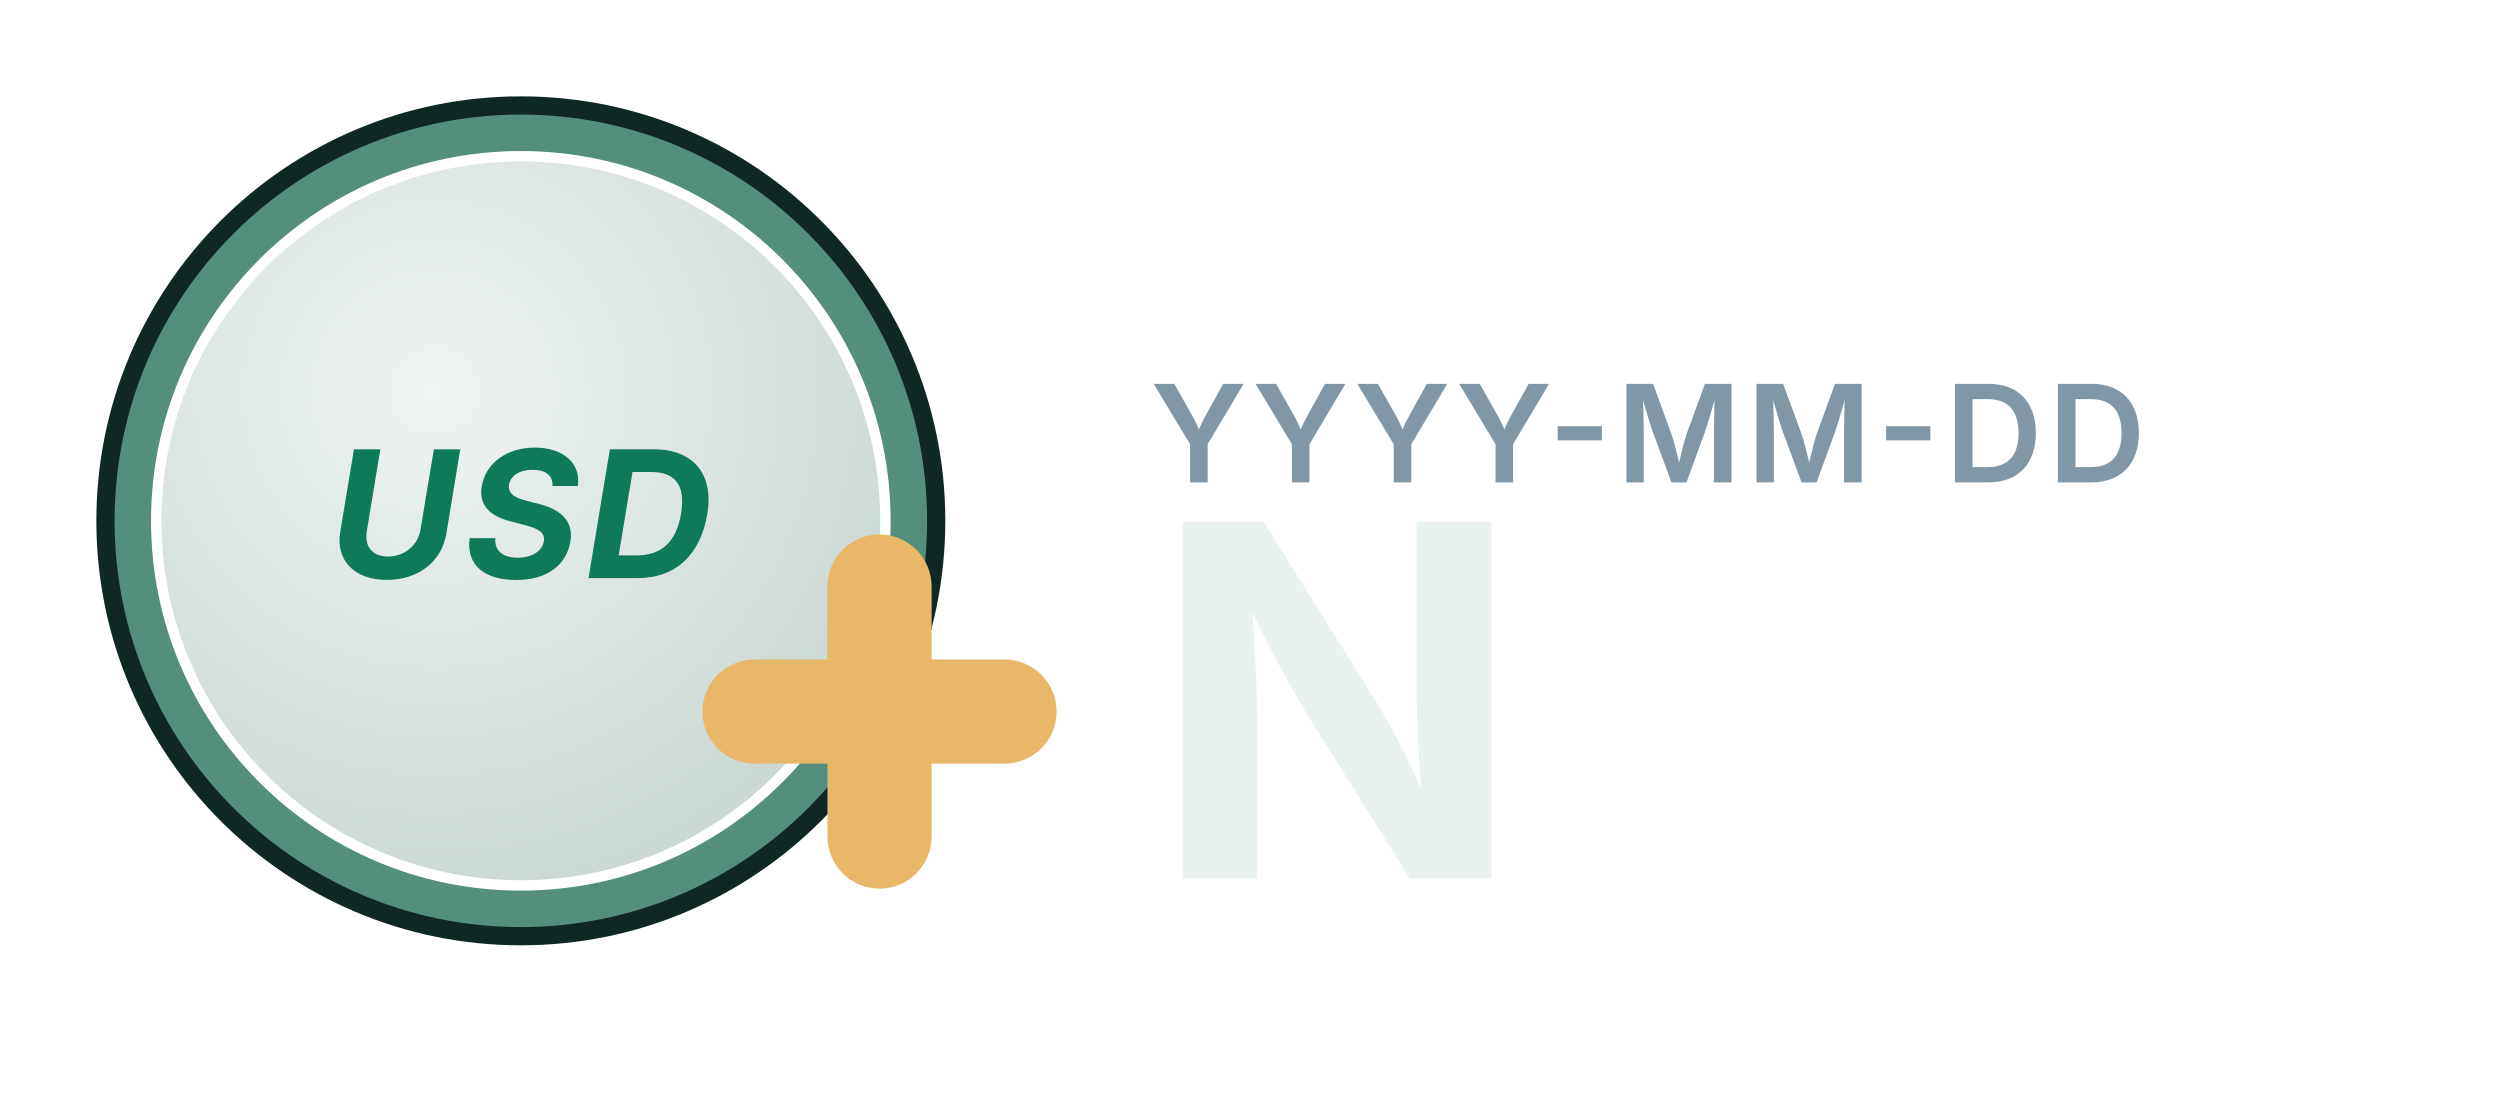
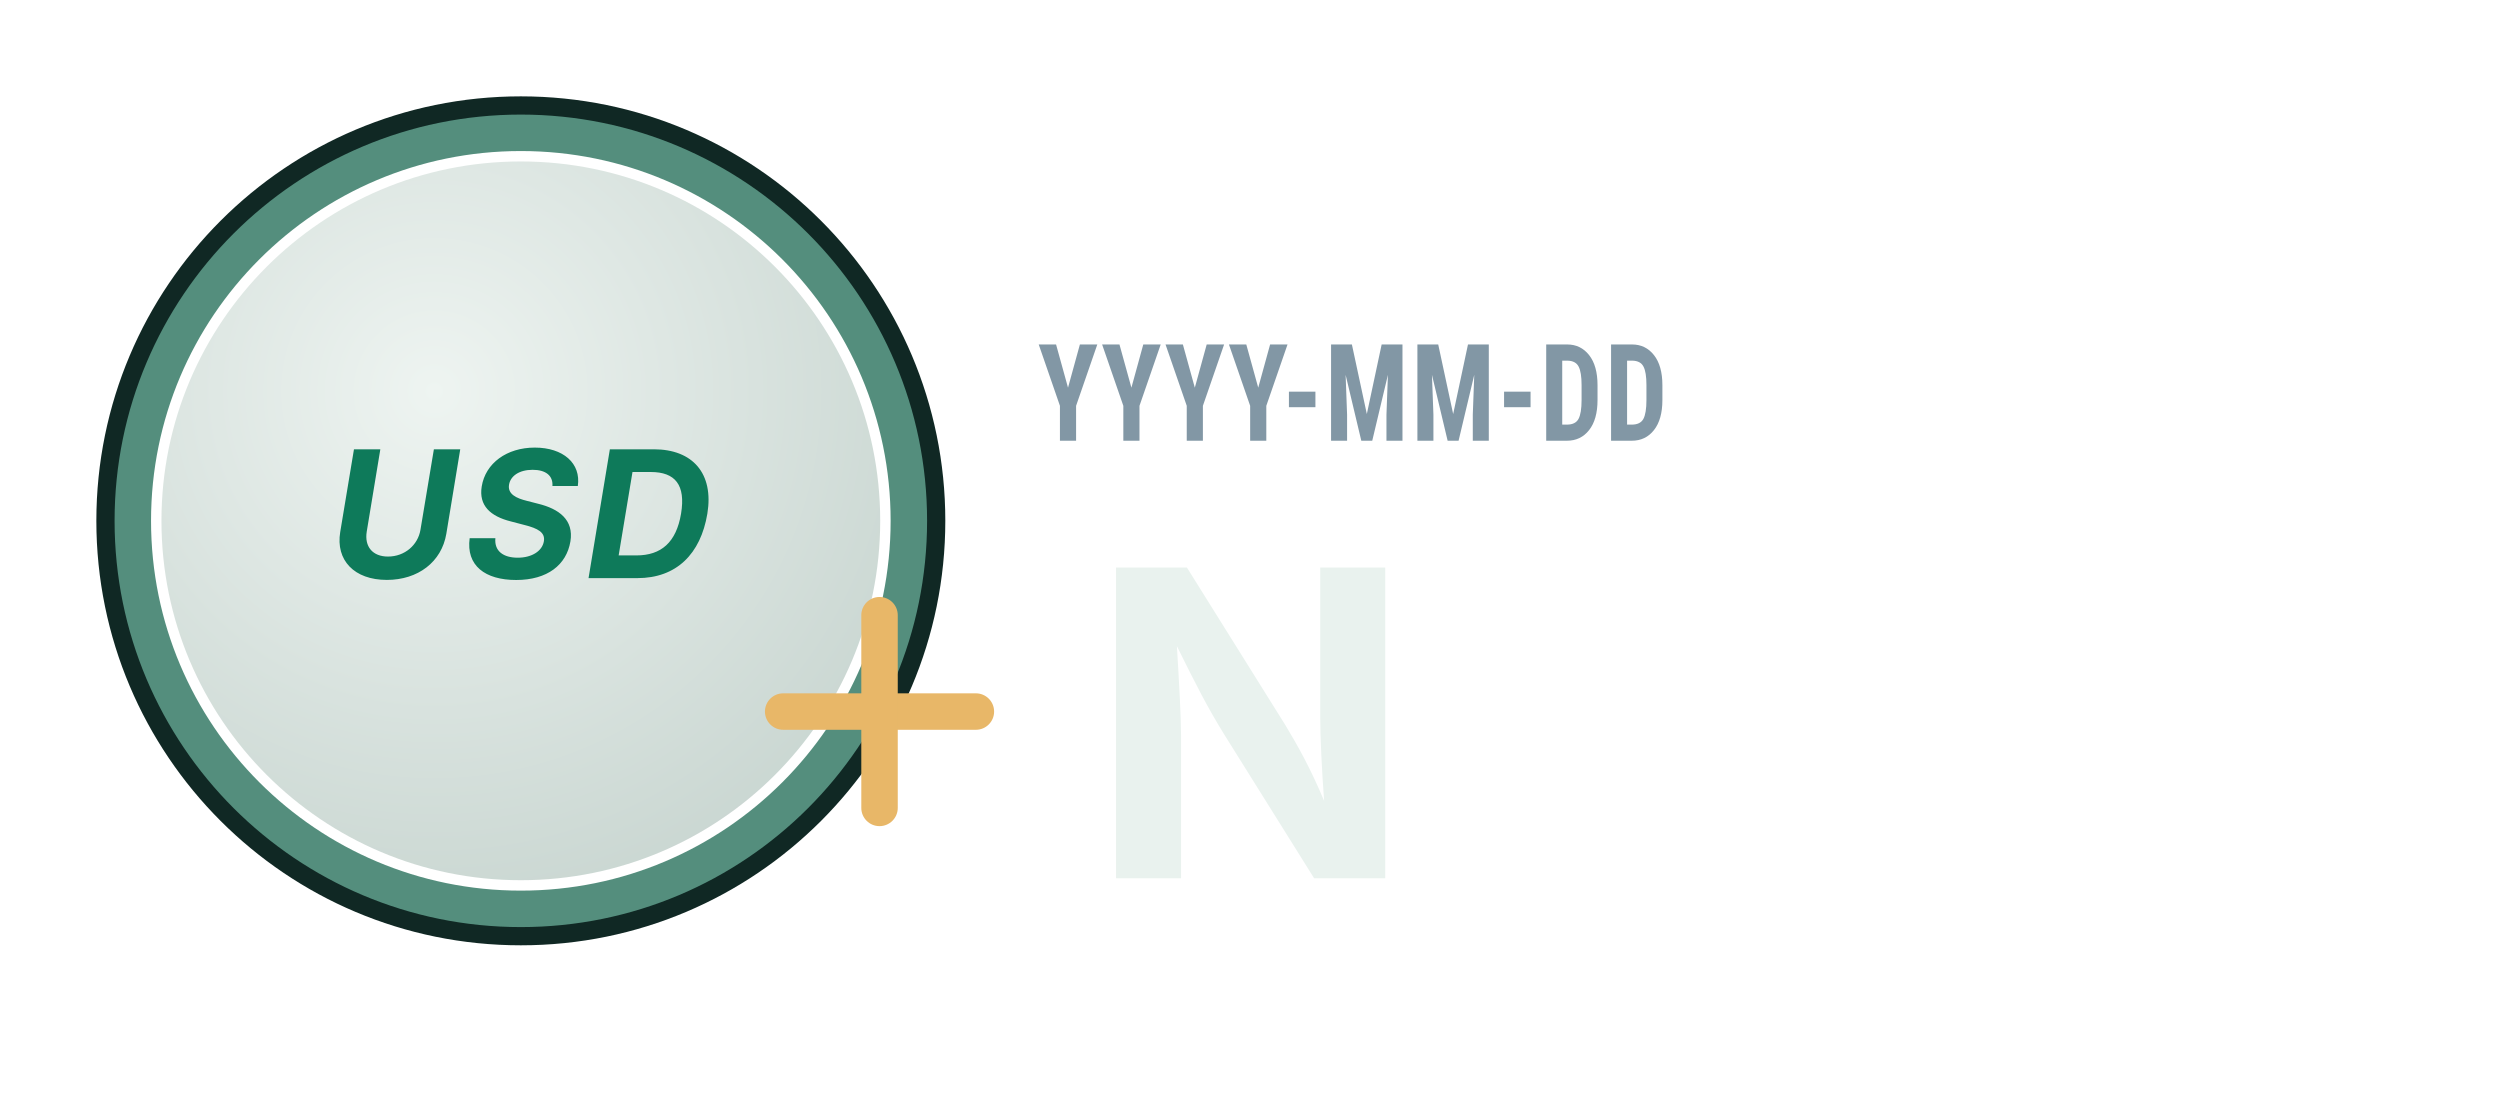
<svg xmlns="http://www.w3.org/2000/svg" viewBox="0 0 480 210">
  <defs>
    <radialGradient id="panel-template" cx="38%" cy="32%" r="75%">
      <stop offset="0%" stop-color="#eef4f1" />
      <stop offset="100%" stop-color="#c9d6d1" />
    </radialGradient>
  </defs>
  <g font-family="Inter, 'DejaVu Sans', Helvetica, Arial, sans-serif">
    <circle cx="100" cy="100" r="78" fill="none" stroke="#102824" stroke-width="7" />
    <circle cx="100" cy="100" r="74.5" fill="none" stroke="#548e7d" stroke-width="7" />
    <circle cx="100" cy="100" r="69" fill="url(#panel-template)" />
    <text x="100" y="111" text-anchor="middle" font-size="34" font-weight="700" font-style="italic" letter-spacing="1" fill="#0e7a5a">USD</text>
    <g transform="translate(168.87 136.62)">
-       <rect x="-34" y="-10.0" width="68" height="20" rx="10.0" fill="#e8b768" />
-       <rect x="-10.0" y="-34" width="20" height="68" rx="10.0" fill="#e8b768" />
+       <rect x="-22" y="-3.5" width="44" height="7" rx="3.5" fill="#e8b768" />
+       <rect x="-3.5" y="-22" width="7" height="44" rx="3.5" fill="#e8b768" />
    </g>
-     <text x="220.87" y="168.62" font-size="94" font-weight="700" letter-spacing="-2" fill="#e9f2ee" font-variant-numeric="tabular-nums">N</text>
-     <text x="220.87" y="92.62" font-size="26" font-weight="600" letter-spacing="1" fill="#8297a5" font-variant-numeric="tabular-nums">YYYY-MM-DD</text>
+     <text x="208.87" y="168.62" font-size="82" font-weight="700" letter-spacing="-2" fill="#e9f2ee" font-variant-numeric="tabular-nums">N</text>
+     <g transform="translate(259.71 84.62) scale(0.82 1)">
+       <text x="0" y="0" text-anchor="middle" font-family="'Inter Condensed', 'Roboto Condensed', 'Arial Narrow', Inter, 'DejaVu Sans', sans-serif" font-stretch="condensed" font-size="26" font-weight="600" letter-spacing="0.5" fill="#8297a5" font-variant-numeric="tabular-nums">YYYY-MM-DD</text>
+     </g>
  </g>
</svg>
